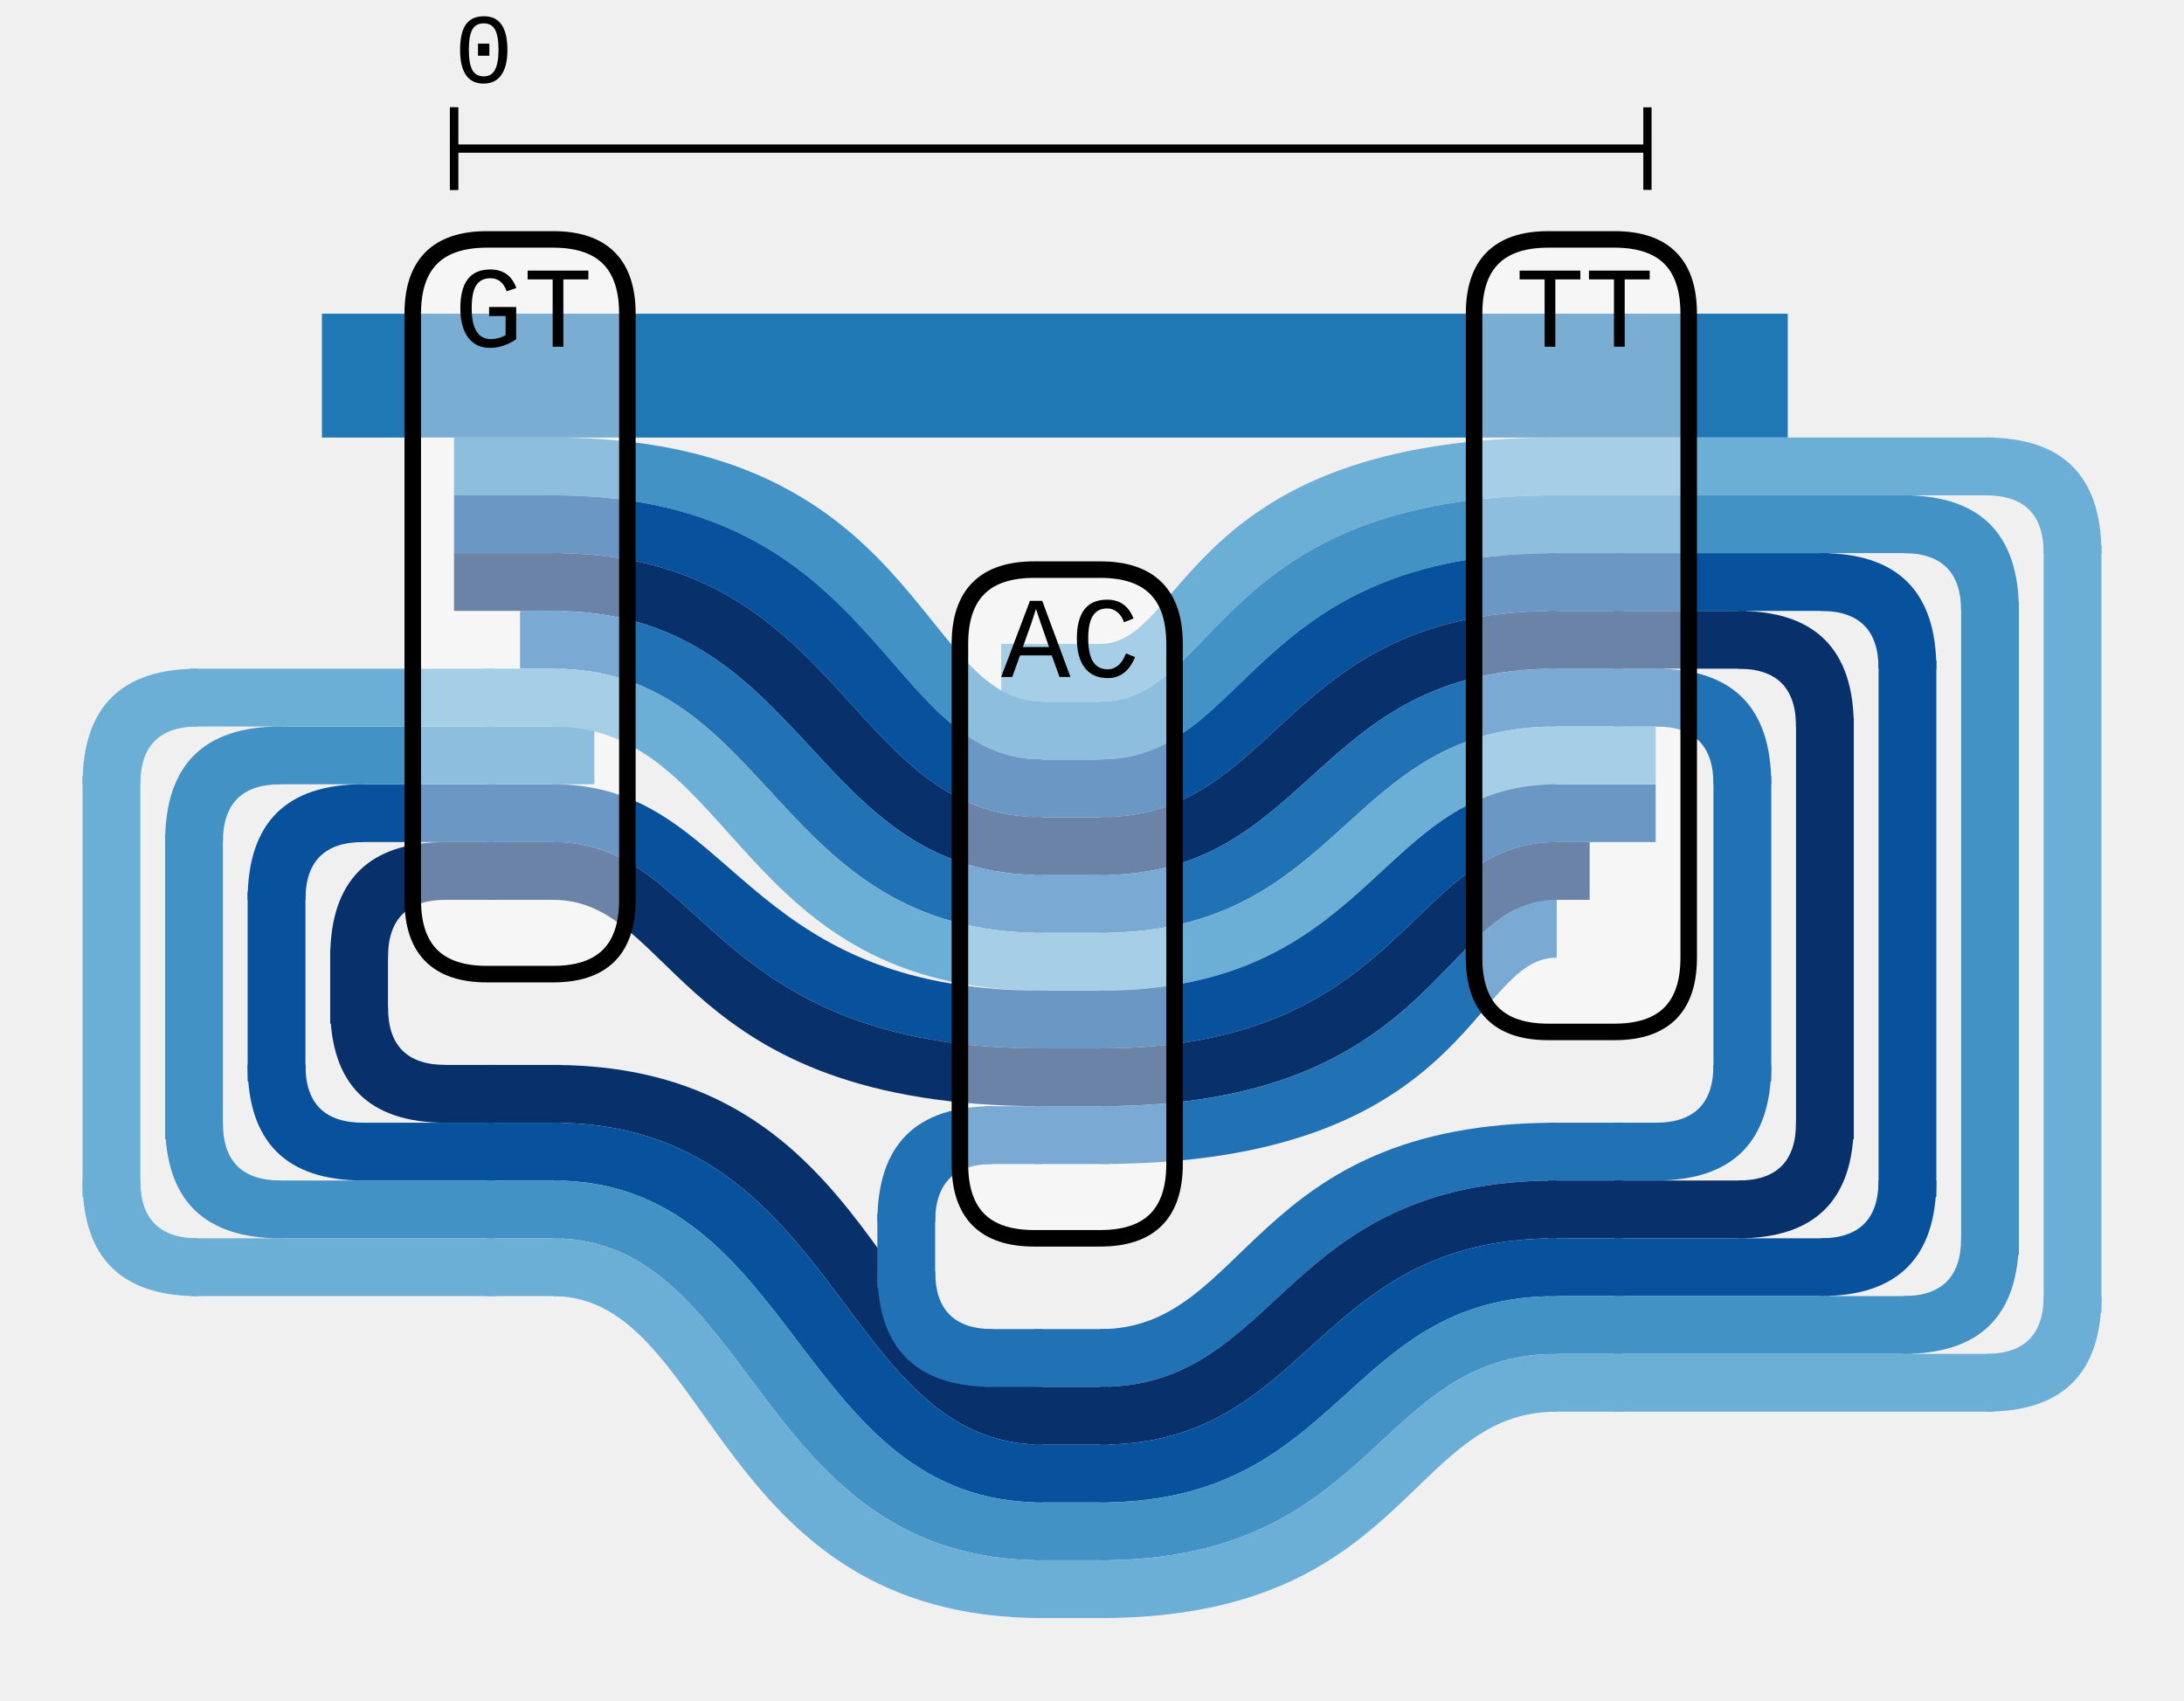
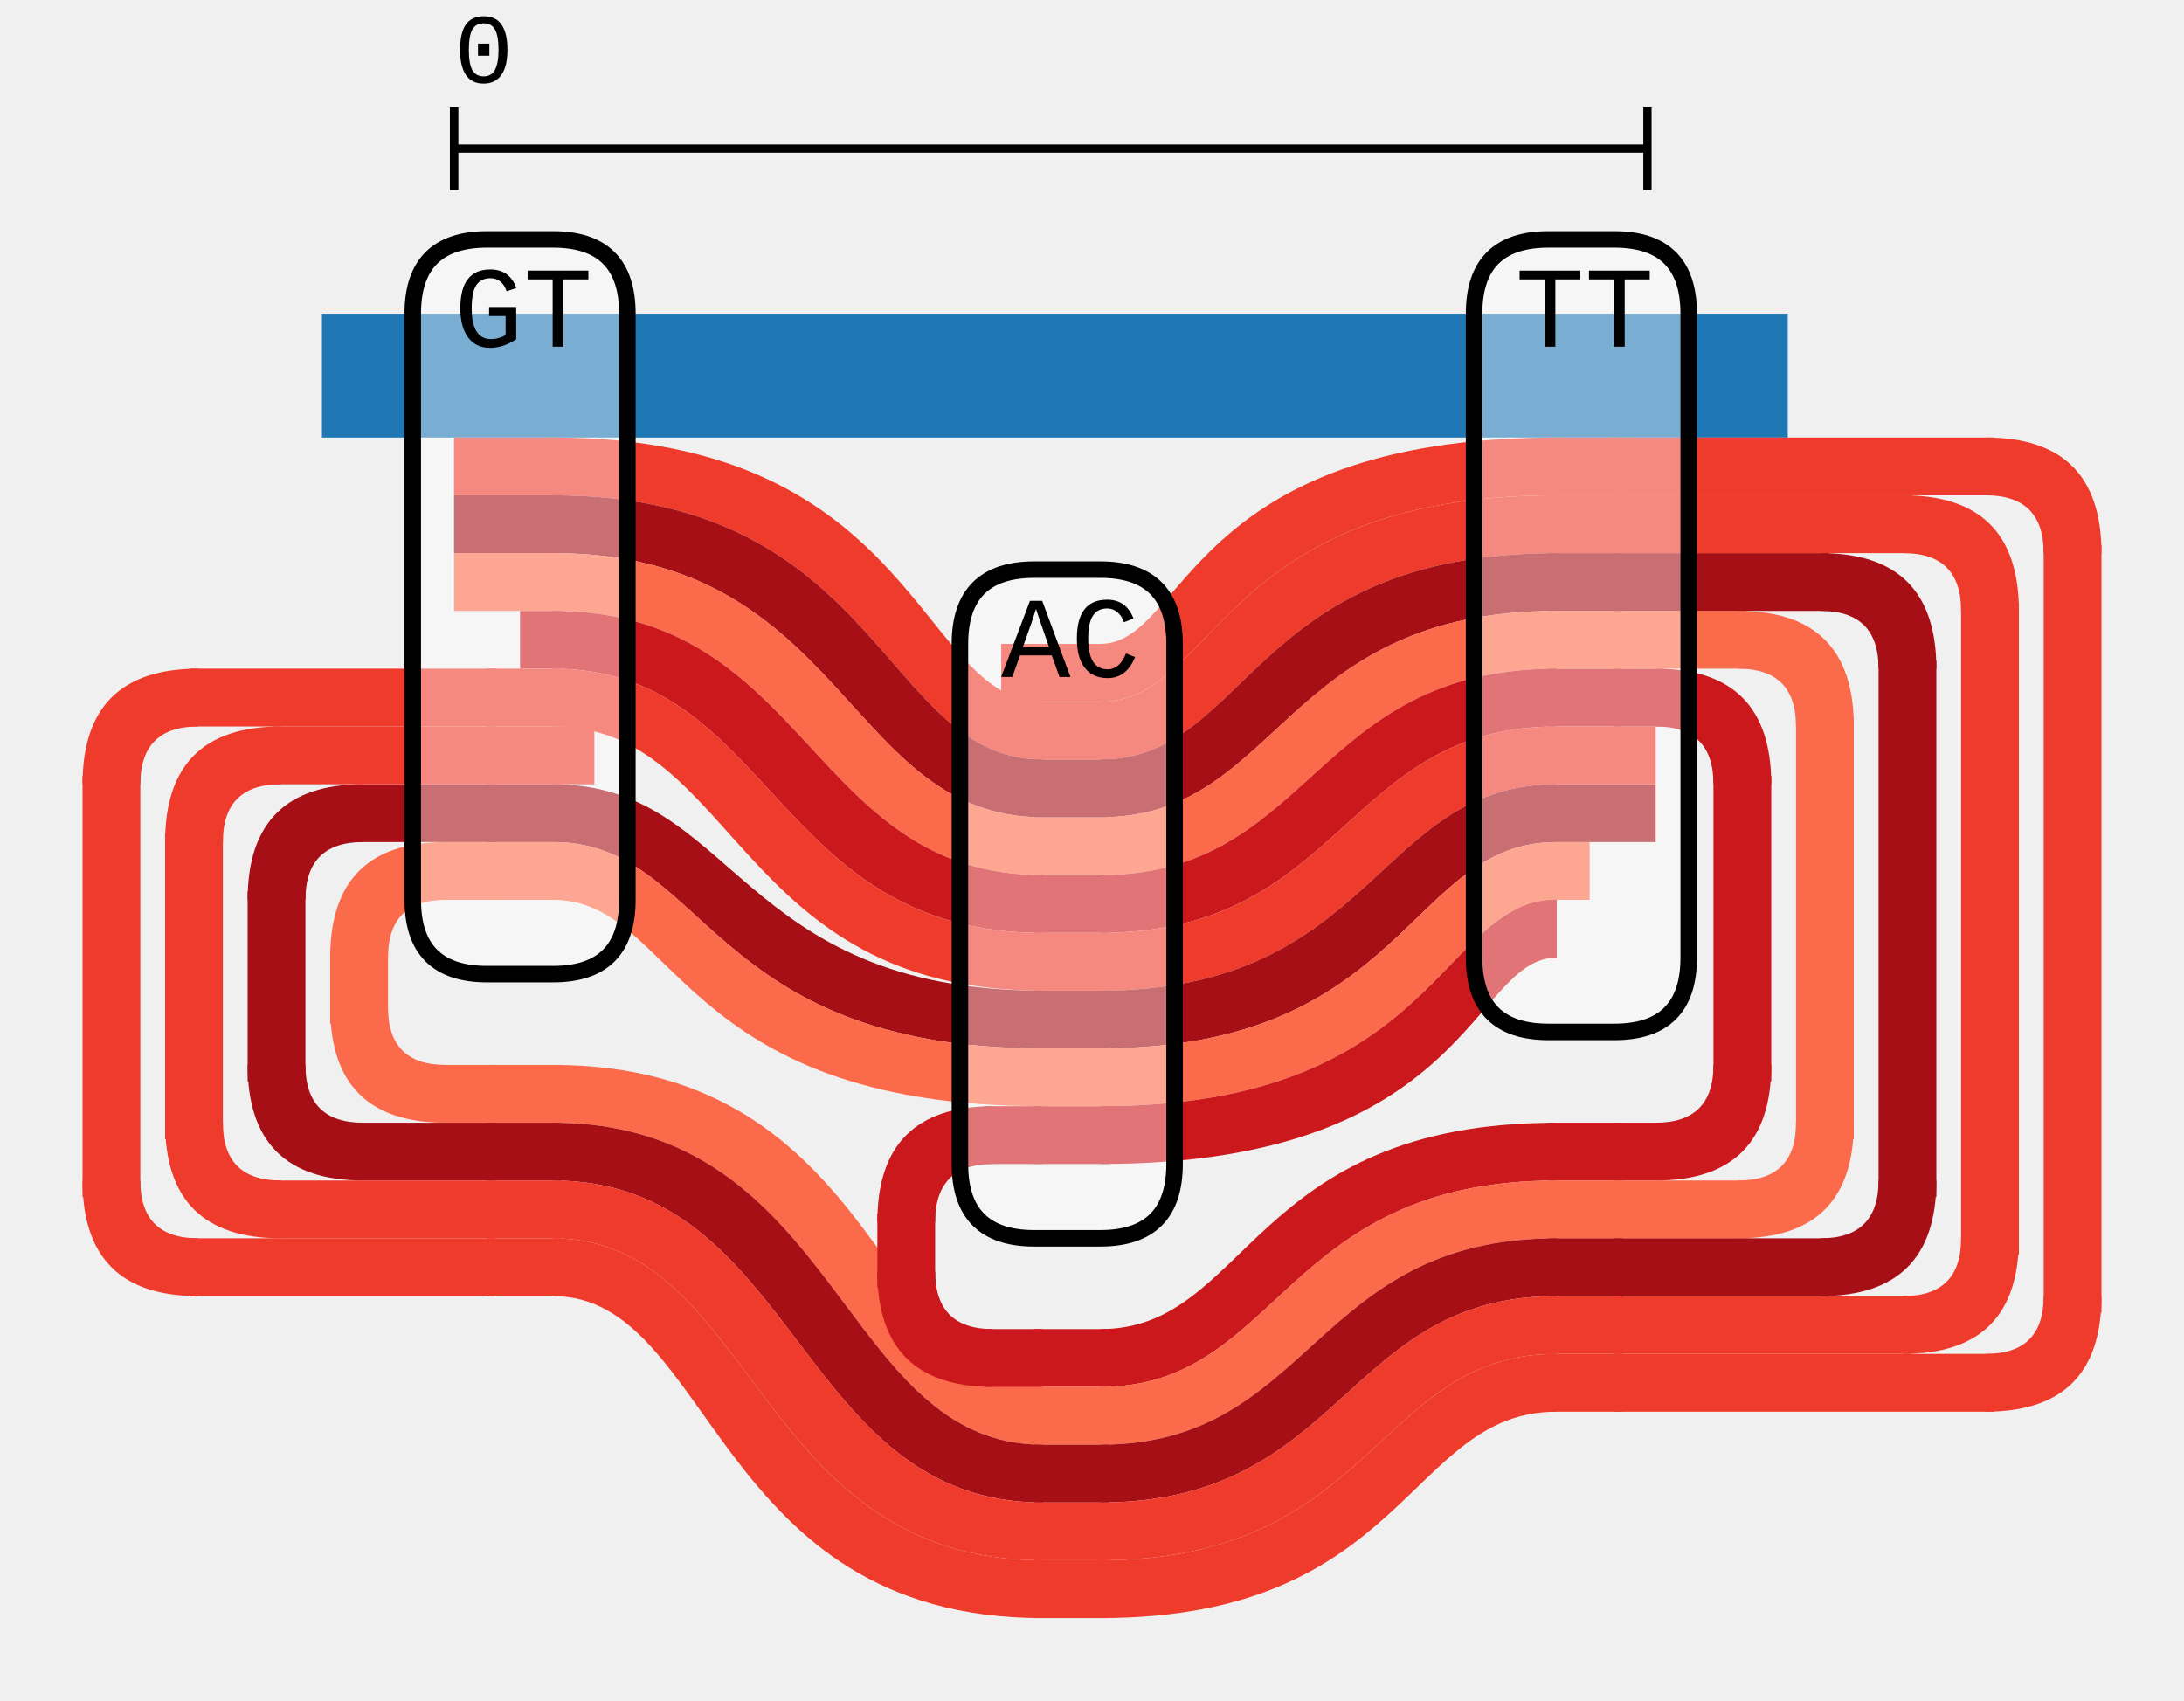
<svg xmlns="http://www.w3.org/2000/svg" id="tubemap" viewBox="-9 -18 264.571 206">
  <g>
    <defs>
      <pattern id="patternA" width="7" height="7" patternUnits="userSpaceOnUse" patternTransform="rotate(45)">
        <rect x="0" y="0" width="7" height="7" fill="#FFFFFF" />
        <rect x="0" y="0" width="3" height="3" fill="#505050" />
        <rect x="4" y="0" width="3" height="3" fill="#505050" />
        <rect x="0" y="4" width="3" height="3" fill="#505050" />
        <rect x="4" y="4" width="3" height="3" fill="#505050" />
      </pattern>
    </defs>
    <g class="track">
      <rect x="30" y="20" width="177.571" height="15" style="fill: rgb(31, 119, 180); fill-opacity: 1;" trackID="0" trackName="GRCh38.chr14" class="track0" color="#1f77b4" />
-       <rect x="54" y="56" width="5" height="7" style="fill: rgb(33, 113, 181); fill-opacity: 1;" trackID="2" trackName="Read1" class="track2" color="#2171b5" />
-       <rect x="116.286" y="88" width="9" height="7" style="fill: rgb(33, 113, 181); fill-opacity: 1;" trackID="2" trackName="Read1" class="track2" color="#2171b5" />
-       <rect x="178.571" y="63" width="9" height="7" style="fill: rgb(33, 113, 181); fill-opacity: 1;" trackID="2" trackName="Read1" class="track2" color="#2171b5" />
-       <rect x="178.571" y="118" width="9" height="7" style="fill: rgb(33, 113, 181); fill-opacity: 1;" trackID="2" trackName="Read1" class="track2" color="#2171b5" />
-       <rect x="116.286" y="143" width="9" height="7" style="fill: rgb(33, 113, 181); fill-opacity: 1;" trackID="2" trackName="Read1" class="track2" color="#2171b5" />
-       <rect x="116.286" y="116" width="9" height="7" style="fill: rgb(33, 113, 181); fill-opacity: 1;" trackID="2" trackName="Read1" class="track2" color="#2171b5" />
-       <rect x="174.571" y="91" width="5" height="7" style="fill: rgb(33, 113, 181); fill-opacity: 1;" trackID="2" trackName="Read1" class="track2" color="#2171b5" />
-       <rect x="46" y="49" width="13" height="7" style="fill: rgb(8, 48, 107); fill-opacity: 1;" trackID="4" trackName="Read3" class="track4" color="#08306b" />
-       <rect x="116.286" y="81" width="9" height="7" style="fill: rgb(8, 48, 107); fill-opacity: 1;" trackID="4" trackName="Read3" class="track4" color="#08306b" />
-       <rect x="178.571" y="56" width="9" height="7" style="fill: rgb(8, 48, 107); fill-opacity: 1;" trackID="4" trackName="Read3" class="track4" color="#08306b" />
-       <rect x="178.571" y="125" width="9" height="7" style="fill: rgb(8, 48, 107); fill-opacity: 1;" trackID="4" trackName="Read3" class="track4" color="#08306b" />
-       <rect x="116.286" y="150" width="9" height="7" style="fill: rgb(8, 48, 107); fill-opacity: 1;" trackID="4" trackName="Read3" class="track4" color="#08306b" />
-       <rect x="50" y="111" width="9" height="7" style="fill: rgb(8, 48, 107); fill-opacity: 1;" trackID="4" trackName="Read3" class="track4" color="#08306b" />
-       <rect x="50" y="84" width="9" height="7" style="fill: rgb(8, 48, 107); fill-opacity: 1;" trackID="4" trackName="Read3" class="track4" color="#08306b" />
-       <rect x="116.286" y="109" width="9" height="7" style="fill: rgb(8, 48, 107); fill-opacity: 1;" trackID="4" trackName="Read3" class="track4" color="#08306b" />
-       <rect x="178.571" y="84" width="5" height="7" style="fill: rgb(8, 48, 107); fill-opacity: 1;" trackID="4" trackName="Read3" class="track4" color="#08306b" />
-       <rect x="46" y="42" width="13" height="7" style="fill: rgb(8, 81, 156); fill-opacity: 1;" trackID="3" trackName="Read2" class="track3" color="#08519c" />
-       <rect x="116.286" y="74" width="9" height="7" style="fill: rgb(8, 81, 156); fill-opacity: 1;" trackID="3" trackName="Read2" class="track3" color="#08519c" />
-       <rect x="178.571" y="49" width="9" height="7" style="fill: rgb(8, 81, 156); fill-opacity: 1;" trackID="3" trackName="Read2" class="track3" color="#08519c" />
-       <rect x="178.571" y="132" width="9" height="7" style="fill: rgb(8, 81, 156); fill-opacity: 1;" trackID="3" trackName="Read2" class="track3" color="#08519c" />
-       <rect x="116.286" y="157" width="9" height="7" style="fill: rgb(8, 81, 156); fill-opacity: 1;" trackID="3" trackName="Read2" class="track3" color="#08519c" />
-       <rect x="50" y="118" width="9" height="7" style="fill: rgb(8, 81, 156); fill-opacity: 1;" trackID="3" trackName="Read2" class="track3" color="#08519c" />
-       <rect x="50" y="77" width="9" height="7" style="fill: rgb(8, 81, 156); fill-opacity: 1;" trackID="3" trackName="Read2" class="track3" color="#08519c" />
-       <rect x="116.286" y="102" width="9" height="7" style="fill: rgb(8, 81, 156); fill-opacity: 1;" trackID="3" trackName="Read2" class="track3" color="#08519c" />
-       <rect x="178.571" y="77" width="13" height="7" style="fill: rgb(8, 81, 156); fill-opacity: 1;" trackID="3" trackName="Read2" class="track3" color="#08519c" />
-       <rect x="46" y="35" width="13" height="7" style="fill: rgb(66, 146, 198); fill-opacity: 1;" trackID="1" trackName="Read0" class="track1" color="#4292c6" />
-       <rect x="116.286" y="67" width="9" height="7" style="fill: rgb(66, 146, 198); fill-opacity: 1;" trackID="1" trackName="Read0" class="track1" color="#4292c6" />
-       <rect x="178.571" y="42" width="9" height="7" style="fill: rgb(66, 146, 198); fill-opacity: 1;" trackID="1" trackName="Read0" class="track1" color="#4292c6" />
-       <rect x="178.571" y="139" width="9" height="7" style="fill: rgb(66, 146, 198); fill-opacity: 1;" trackID="1" trackName="Read0" class="track1" color="#4292c6" />
-       <rect x="116.286" y="164" width="9" height="7" style="fill: rgb(66, 146, 198); fill-opacity: 1;" trackID="1" trackName="Read0" class="track1" color="#4292c6" />
-       <rect x="50" y="125" width="9" height="7" style="fill: rgb(66, 146, 198); fill-opacity: 1;" trackID="1" trackName="Read0" class="track1" color="#4292c6" />
-       <rect x="50" y="70" width="13" height="7" style="fill: rgb(66, 146, 198); fill-opacity: 1;" trackID="1" trackName="Read0" class="track1" color="#4292c6" />
-       <rect x="112.286" y="60" width="13" height="7" style="fill: rgb(107, 174, 214); fill-opacity: 1;" trackID="5" trackName="Read4" class="track5" color="#6baed6" />
-       <rect x="178.571" y="35" width="9" height="7" style="fill: rgb(107, 174, 214); fill-opacity: 1;" trackID="5" trackName="Read4" class="track5" color="#6baed6" />
-       <rect x="178.571" y="146" width="9" height="7" style="fill: rgb(107, 174, 214); fill-opacity: 1;" trackID="5" trackName="Read4" class="track5" color="#6baed6" />
-       <rect x="116.286" y="171" width="9" height="7" style="fill: rgb(107, 174, 214); fill-opacity: 1;" trackID="5" trackName="Read4" class="track5" color="#6baed6" />
-       <rect x="50" y="132" width="9" height="7" style="fill: rgb(107, 174, 214); fill-opacity: 1;" trackID="5" trackName="Read4" class="track5" color="#6baed6" />
-       <rect x="50" y="63" width="9" height="7" style="fill: rgb(107, 174, 214); fill-opacity: 1;" trackID="5" trackName="Read4" class="track5" color="#6baed6" />
-       <rect x="116.286" y="95" width="9" height="7" style="fill: rgb(107, 174, 214); fill-opacity: 1;" trackID="5" trackName="Read4" class="track5" color="#6baed6" />
-       <rect x="178.571" y="70" width="13" height="7" style="fill: rgb(107, 174, 214); fill-opacity: 1;" trackID="5" trackName="Read4" class="track5" color="#6baed6" />
-       <path d="M 117.286 150 C 97.902 150 97.902 111 58 111 V 118 C 92.772 118 92.772 157 117.286 157 Z" style="fill: rgb(8, 48, 107); fill-opacity: 1;" trackID="4" trackName="Read3" class="track4" color="#08306b" />
-       <path d="M 117.286 157 C 92.772 157 92.772 118 58 118 V 125 C 87.643 125 87.643 164 117.286 164 Z" style="fill: rgb(8, 81, 156); fill-opacity: 1;" trackID="3" trackName="Read2" class="track3" color="#08519c" />
-       <path d="M 117.286 164 C 87.643 164 87.643 125 58 125 V 132 C 82.513 132 82.513 171 117.286 171 Z" style="fill: rgb(66, 146, 198); fill-opacity: 1;" trackID="1" trackName="Read0" class="track1" color="#4292c6" />
-       <path d="M 117.286 171 C 82.513 171 82.513 132 58 132 V 139 C 77.384 139 77.384 178 117.286 178 Z" style="fill: rgb(107, 174, 214); fill-opacity: 1;" trackID="5" trackName="Read4" class="track5" color="#6baed6" />
-       <path d="M 179.571 118 C 142.315 118 142.315 143 124.286 143 V 150 C 146.16 150 146.16 125 179.571 125 Z" style="fill: rgb(33, 113, 181); fill-opacity: 1;" trackID="2" trackName="Read1" class="track2" color="#2171b5" />
-       <path d="M 179.571 125 C 146.16 125 146.16 150 124.286 150 V 157 C 150.006 157 150.006 132 179.571 132 Z" style="fill: rgb(8, 48, 107); fill-opacity: 1;" trackID="4" trackName="Read3" class="track4" color="#08306b" />
-       <path d="M 179.571 132 C 150.006 132 150.006 157 124.286 157 V 164 C 153.851 164 153.851 139 179.571 139 Z" style="fill: rgb(8, 81, 156); fill-opacity: 1;" trackID="3" trackName="Read2" class="track3" color="#08519c" />
-       <path d="M 179.571 139 C 153.851 139 153.851 164 124.286 164 V 171 C 157.697 171 157.697 146 179.571 146 Z" style="fill: rgb(66, 146, 198); fill-opacity: 1;" trackID="1" trackName="Read0" class="track1" color="#4292c6" />
-       <path d="M 179.571 146 C 157.697 146 157.697 171 124.286 171 V 178 C 161.543 178 161.543 153 179.571 153 Z" style="fill: rgb(107, 174, 214); fill-opacity: 1;" trackID="5" trackName="Read4" class="track5" color="#6baed6" />
-       <path d="M 124.286 60 C 134.623 60 134.623 35 179.571 35 V 42 C 138.469 42 138.469 67 124.286 67 Z" style="fill: rgb(107, 174, 214); fill-opacity: 1;" trackID="5" trackName="Read4" class="track5" color="#6baed6" />
-       <path d="M 124.286 67 C 138.469 67 138.469 42 179.571 42 V 49 C 142.315 49 142.315 74 124.286 74 Z" style="fill: rgb(66, 146, 198); fill-opacity: 1;" trackID="1" trackName="Read0" class="track1" color="#4292c6" />
-       <path d="M 124.286 74 C 142.315 74 142.315 49 179.571 49 V 56 C 146.16 56 146.16 81 124.286 81 Z" style="fill: rgb(8, 81, 156); fill-opacity: 1;" trackID="3" trackName="Read2" class="track3" color="#08519c" />
-       <path d="M 124.286 81 C 146.16 81 146.16 56 179.571 56 V 63 C 150.006 63 150.006 88 124.286 88 Z" style="fill: rgb(8, 48, 107); fill-opacity: 1;" trackID="4" trackName="Read3" class="track4" color="#08306b" />
-       <path d="M 124.286 88 C 150.006 88 150.006 63 179.571 63 V 70 C 153.851 70 153.851 95 124.286 95 Z" style="fill: rgb(33, 113, 181); fill-opacity: 1;" trackID="2" trackName="Read1" class="track2" color="#2171b5" />
-       <path d="M 124.286 95 C 153.851 95 153.851 70 179.571 70 V 77 C 157.697 77 157.697 102 124.286 102 Z" style="fill: rgb(107, 174, 214); fill-opacity: 1;" trackID="5" trackName="Read4" class="track5" color="#6baed6" />
-       <path d="M 124.286 102 C 157.697 102 157.697 77 179.571 77 V 84 C 161.543 84 161.543 109 124.286 109 Z" style="fill: rgb(8, 81, 156); fill-opacity: 1;" trackID="3" trackName="Read2" class="track3" color="#08519c" />
-       <path d="M 124.286 109 C 161.543 109 161.543 84 179.571 84 V 91 C 165.388 91 165.388 116 124.286 116 Z" style="fill: rgb(8, 48, 107); fill-opacity: 1;" trackID="4" trackName="Read3" class="track4" color="#08306b" />
-       <path d="M 124.286 116 C 165.388 116 165.388 91 179.571 91 V 98 C 169.234 98 169.234 123 124.286 123 Z" style="fill: rgb(33, 113, 181); fill-opacity: 1;" trackID="2" trackName="Read1" class="track2" color="#2171b5" />
-       <path d="M 58 35 C 102.352 35 102.352 67 117.286 67 V 74 C 97.919 74 97.919 42 58 42 Z" style="fill: rgb(66, 146, 198); fill-opacity: 1;" trackID="1" trackName="Read0" class="track1" color="#4292c6" />
-       <path d="M 58 42 C 97.919 42 97.919 74 117.286 74 V 81 C 93.486 81 93.486 49 58 49 Z" style="fill: rgb(8, 81, 156); fill-opacity: 1;" trackID="3" trackName="Read2" class="track3" color="#08519c" />
-       <path d="M 58 49 C 93.486 49 93.486 81 117.286 81 V 88 C 89.053 88 89.053 56 58 56 Z" style="fill: rgb(8, 48, 107); fill-opacity: 1;" trackID="4" trackName="Read3" class="track4" color="#08306b" />
-       <path d="M 58 56 C 89.053 56 89.053 88 117.286 88 V 95 C 84.62 95 84.62 63 58 63 Z" style="fill: rgb(33, 113, 181); fill-opacity: 1;" trackID="2" trackName="Read1" class="track2" color="#2171b5" />
-       <path d="M 58 63 C 84.62 63 84.62 95 117.286 95 V 102 C 80.186 102 80.186 70 58 70 Z" style="fill: rgb(107, 174, 214); fill-opacity: 1;" trackID="5" trackName="Read4" class="track5" color="#6baed6" />
-       <path d="M 58 77 C 80.186 77 80.186 102 117.286 102 V 109 C 76.56 109 76.56 84 58 84 Z" style="fill: rgb(8, 81, 156); fill-opacity: 1;" trackID="3" trackName="Read2" class="track3" color="#08519c" />
-       <path d="M 58 84 C 76.56 84 76.56 109 117.286 109 V 116 C 72.933 116 72.933 91 58 91 Z" style="fill: rgb(8, 48, 107); fill-opacity: 1;" trackID="4" trackName="Read3" class="track4" color="#08306b" />
-       <rect x="186.571" y="63" width="6" height="7" style="fill: rgb(33, 113, 181); fill-opacity: 1;" trackID="2" trackName="Read1" class="track2" color="#2171b5" />
-       <rect x="198.571" y="76" width="7" height="37" style="fill: rgb(33, 113, 181); fill-opacity: 1;" trackID="2" trackName="Read1" class="track2" color="#2171b5" />
-       <rect x="186.571" y="118" width="6" height="7" style="fill: rgb(33, 113, 181); fill-opacity: 1;" trackID="2" trackName="Read1" class="track2" color="#2171b5" />
-       <rect x="110.286" y="143" width="7" height="7" style="fill: rgb(33, 113, 181); fill-opacity: 1;" trackID="2" trackName="Read1" class="track2" color="#2171b5" />
-       <rect x="97.286" y="129" width="7" height="9" style="fill: rgb(33, 113, 181); fill-opacity: 1;" trackID="2" trackName="Read1" class="track2" color="#2171b5" />
-       <rect x="110.286" y="116" width="7" height="7" style="fill: rgb(33, 113, 181); fill-opacity: 1;" trackID="2" trackName="Read1" class="track2" color="#2171b5" />
-       <path d="M 191.571 118 Q 198.571 118 198.571 111 H 205.571 Q 205.571 125 191.571 125 Z " style="fill: rgb(33, 113, 181); fill-opacity: 1;" trackID="2" trackName="Read1" class="track2" color="#2171b5" />
-       <path d="M 191.571 63 Q 205.571 63 205.571 77 H 198.571 Q 198.571 70 191.571 70 Z " style="fill: rgb(33, 113, 181); fill-opacity: 1;" trackID="2" trackName="Read1" class="track2" color="#2171b5" />
-       <path d="M 111.286 143 Q 104.286 143 104.286 136 H 97.286 Q 97.286 150 111.286 150 Z " style="fill: rgb(33, 113, 181); fill-opacity: 1;" trackID="2" trackName="Read1" class="track2" color="#2171b5" />
-       <path d="M 111.286 116 Q 97.286 116 97.286 130 H 104.286 Q 104.286 123 111.286 123 Z " style="fill: rgb(33, 113, 181); fill-opacity: 1;" trackID="2" trackName="Read1" class="track2" color="#2171b5" />
-       <rect x="186.571" y="56" width="16" height="7" style="fill: rgb(8, 48, 107); fill-opacity: 1;" trackID="4" trackName="Read3" class="track4" color="#08306b" />
-       <rect x="208.571" y="69" width="7" height="51" style="fill: rgb(8, 48, 107); fill-opacity: 1;" trackID="4" trackName="Read3" class="track4" color="#08306b" />
-       <rect x="186.571" y="125" width="16" height="7" style="fill: rgb(8, 48, 107); fill-opacity: 1;" trackID="4" trackName="Read3" class="track4" color="#08306b" />
-       <rect x="44" y="111" width="7" height="7" style="fill: rgb(8, 48, 107); fill-opacity: 1;" trackID="4" trackName="Read3" class="track4" color="#08306b" />
-       <rect x="31" y="97" width="7" height="9" style="fill: rgb(8, 48, 107); fill-opacity: 1;" trackID="4" trackName="Read3" class="track4" color="#08306b" />
-       <rect x="44" y="84" width="7" height="7" style="fill: rgb(8, 48, 107); fill-opacity: 1;" trackID="4" trackName="Read3" class="track4" color="#08306b" />
-       <path d="M 201.571 125 Q 208.571 125 208.571 118 H 215.571 Q 215.571 132 201.571 132 Z " style="fill: rgb(8, 48, 107); fill-opacity: 1;" trackID="4" trackName="Read3" class="track4" color="#08306b" />
-       <path d="M 201.571 56 Q 215.571 56 215.571 70 H 208.571 Q 208.571 63 201.571 63 Z " style="fill: rgb(8, 48, 107); fill-opacity: 1;" trackID="4" trackName="Read3" class="track4" color="#08306b" />
-       <path d="M 45 111 Q 38 111 38 104 H 31 Q 31 118 45 118 Z " style="fill: rgb(8, 48, 107); fill-opacity: 1;" trackID="4" trackName="Read3" class="track4" color="#08306b" />
-       <path d="M 45 84 Q 31 84 31 98 H 38 Q 38 91 45 91 Z " style="fill: rgb(8, 48, 107); fill-opacity: 1;" trackID="4" trackName="Read3" class="track4" color="#08306b" />
-       <rect x="186.571" y="49" width="26" height="7" style="fill: rgb(8, 81, 156); fill-opacity: 1;" trackID="3" trackName="Read2" class="track3" color="#08519c" />
-       <rect x="218.571" y="62" width="7" height="65" style="fill: rgb(8, 81, 156); fill-opacity: 1;" trackID="3" trackName="Read2" class="track3" color="#08519c" />
-       <rect x="186.571" y="132" width="26" height="7" style="fill: rgb(8, 81, 156); fill-opacity: 1;" trackID="3" trackName="Read2" class="track3" color="#08519c" />
-       <rect x="34" y="118" width="17" height="7" style="fill: rgb(8, 81, 156); fill-opacity: 1;" trackID="3" trackName="Read2" class="track3" color="#08519c" />
-       <rect x="21" y="90" width="7" height="23" style="fill: rgb(8, 81, 156); fill-opacity: 1;" trackID="3" trackName="Read2" class="track3" color="#08519c" />
-       <rect x="34" y="77" width="17" height="7" style="fill: rgb(8, 81, 156); fill-opacity: 1;" trackID="3" trackName="Read2" class="track3" color="#08519c" />
-       <path d="M 211.571 132 Q 218.571 132 218.571 125 H 225.571 Q 225.571 139 211.571 139 Z " style="fill: rgb(8, 81, 156); fill-opacity: 1;" trackID="3" trackName="Read2" class="track3" color="#08519c" />
-       <path d="M 211.571 49 Q 225.571 49 225.571 63 H 218.571 Q 218.571 56 211.571 56 Z " style="fill: rgb(8, 81, 156); fill-opacity: 1;" trackID="3" trackName="Read2" class="track3" color="#08519c" />
-       <path d="M 35 118 Q 28 118 28 111 H 21 Q 21 125 35 125 Z " style="fill: rgb(8, 81, 156); fill-opacity: 1;" trackID="3" trackName="Read2" class="track3" color="#08519c" />
-       <path d="M 35 77 Q 21 77 21 91 H 28 Q 28 84 35 84 Z " style="fill: rgb(8, 81, 156); fill-opacity: 1;" trackID="3" trackName="Read2" class="track3" color="#08519c" />
-       <rect x="186.571" y="42" width="36" height="7" style="fill: rgb(66, 146, 198); fill-opacity: 1;" trackID="1" trackName="Read0" class="track1" color="#4292c6" />
-       <rect x="228.571" y="55" width="7" height="79" style="fill: rgb(66, 146, 198); fill-opacity: 1;" trackID="1" trackName="Read0" class="track1" color="#4292c6" />
-       <rect x="186.571" y="139" width="36" height="7" style="fill: rgb(66, 146, 198); fill-opacity: 1;" trackID="1" trackName="Read0" class="track1" color="#4292c6" />
-       <rect x="24" y="125" width="27" height="7" style="fill: rgb(66, 146, 198); fill-opacity: 1;" trackID="1" trackName="Read0" class="track1" color="#4292c6" />
-       <rect x="11" y="83" width="7" height="37" style="fill: rgb(66, 146, 198); fill-opacity: 1;" trackID="1" trackName="Read0" class="track1" color="#4292c6" />
-       <rect x="24" y="70" width="27" height="7" style="fill: rgb(66, 146, 198); fill-opacity: 1;" trackID="1" trackName="Read0" class="track1" color="#4292c6" />
-       <path d="M 221.571 139 Q 228.571 139 228.571 132 H 235.571 Q 235.571 146 221.571 146 Z " style="fill: rgb(66, 146, 198); fill-opacity: 1;" trackID="1" trackName="Read0" class="track1" color="#4292c6" />
-       <path d="M 221.571 42 Q 235.571 42 235.571 56 H 228.571 Q 228.571 49 221.571 49 Z " style="fill: rgb(66, 146, 198); fill-opacity: 1;" trackID="1" trackName="Read0" class="track1" color="#4292c6" />
-       <path d="M 25 125 Q 18 125 18 118 H 11 Q 11 132 25 132 Z " style="fill: rgb(66, 146, 198); fill-opacity: 1;" trackID="1" trackName="Read0" class="track1" color="#4292c6" />
-       <path d="M 25 70 Q 11 70 11 84 H 18 Q 18 77 25 77 Z " style="fill: rgb(66, 146, 198); fill-opacity: 1;" trackID="1" trackName="Read0" class="track1" color="#4292c6" />
-       <rect x="186.571" y="35" width="46" height="7" style="fill: rgb(107, 174, 214); fill-opacity: 1;" trackID="5" trackName="Read4" class="track5" color="#6baed6" />
-       <rect x="238.571" y="48" width="7" height="93" style="fill: rgb(107, 174, 214); fill-opacity: 1;" trackID="5" trackName="Read4" class="track5" color="#6baed6" />
-       <rect x="186.571" y="146" width="46" height="7" style="fill: rgb(107, 174, 214); fill-opacity: 1;" trackID="5" trackName="Read4" class="track5" color="#6baed6" />
-       <rect x="14" y="132" width="37" height="7" style="fill: rgb(107, 174, 214); fill-opacity: 1;" trackID="5" trackName="Read4" class="track5" color="#6baed6" />
-       <rect x="1" y="76" width="7" height="51" style="fill: rgb(107, 174, 214); fill-opacity: 1;" trackID="5" trackName="Read4" class="track5" color="#6baed6" />
-       <rect x="14" y="63" width="37" height="7" style="fill: rgb(107, 174, 214); fill-opacity: 1;" trackID="5" trackName="Read4" class="track5" color="#6baed6" />
-       <path d="M 231.571 146 Q 238.571 146 238.571 139 H 245.571 Q 245.571 153 231.571 153 Z " style="fill: rgb(107, 174, 214); fill-opacity: 1;" trackID="5" trackName="Read4" class="track5" color="#6baed6" />
-       <path d="M 231.571 35 Q 245.571 35 245.571 49 H 238.571 Q 238.571 42 231.571 42 Z " style="fill: rgb(107, 174, 214); fill-opacity: 1;" trackID="5" trackName="Read4" class="track5" color="#6baed6" />
-       <path d="M 15 132 Q 8 132 8 125 H 1 Q 1 139 15 139 Z " style="fill: rgb(107, 174, 214); fill-opacity: 1;" trackID="5" trackName="Read4" class="track5" color="#6baed6" />
-       <path d="M 15 63 Q 1 63 1 77 H 8 Q 8 70 15 70 Z " style="fill: rgb(107, 174, 214); fill-opacity: 1;" trackID="5" trackName="Read4" class="track5" color="#6baed6" />
+       <rect x="54" y="56" width="5" height="7" style="fill: rgb(203, 24, 29); fill-opacity: 1;" trackID="2" trackName="Read1" class="track2" color="#cb181d" />
+       <rect x="116.286" y="88" width="9" height="7" style="fill: rgb(203, 24, 29); fill-opacity: 1;" trackID="2" trackName="Read1" class="track2" color="#cb181d" />
+       <rect x="178.571" y="63" width="9" height="7" style="fill: rgb(203, 24, 29); fill-opacity: 1;" trackID="2" trackName="Read1" class="track2" color="#cb181d" />
+       <rect x="178.571" y="118" width="9" height="7" style="fill: rgb(203, 24, 29); fill-opacity: 1;" trackID="2" trackName="Read1" class="track2" color="#cb181d" />
+       <rect x="116.286" y="143" width="9" height="7" style="fill: rgb(203, 24, 29); fill-opacity: 1;" trackID="2" trackName="Read1" class="track2" color="#cb181d" />
+       <rect x="116.286" y="116" width="9" height="7" style="fill: rgb(203, 24, 29); fill-opacity: 1;" trackID="2" trackName="Read1" class="track2" color="#cb181d" />
+       <rect x="174.571" y="91" width="5" height="7" style="fill: rgb(203, 24, 29); fill-opacity: 1;" trackID="2" trackName="Read1" class="track2" color="#cb181d" />
+       <rect x="46" y="49" width="13" height="7" style="fill: rgb(251, 106, 74); fill-opacity: 1;" trackID="4" trackName="Read3" class="track4" color="#fb6a4a" />
+       <rect x="116.286" y="81" width="9" height="7" style="fill: rgb(251, 106, 74); fill-opacity: 1;" trackID="4" trackName="Read3" class="track4" color="#fb6a4a" />
+       <rect x="178.571" y="56" width="9" height="7" style="fill: rgb(251, 106, 74); fill-opacity: 1;" trackID="4" trackName="Read3" class="track4" color="#fb6a4a" />
+       <rect x="178.571" y="125" width="9" height="7" style="fill: rgb(251, 106, 74); fill-opacity: 1;" trackID="4" trackName="Read3" class="track4" color="#fb6a4a" />
+       <rect x="116.286" y="150" width="9" height="7" style="fill: rgb(251, 106, 74); fill-opacity: 1;" trackID="4" trackName="Read3" class="track4" color="#fb6a4a" />
+       <rect x="50" y="111" width="9" height="7" style="fill: rgb(251, 106, 74); fill-opacity: 1;" trackID="4" trackName="Read3" class="track4" color="#fb6a4a" />
+       <rect x="50" y="84" width="9" height="7" style="fill: rgb(251, 106, 74); fill-opacity: 1;" trackID="4" trackName="Read3" class="track4" color="#fb6a4a" />
+       <rect x="116.286" y="109" width="9" height="7" style="fill: rgb(251, 106, 74); fill-opacity: 1;" trackID="4" trackName="Read3" class="track4" color="#fb6a4a" />
+       <rect x="178.571" y="84" width="5" height="7" style="fill: rgb(251, 106, 74); fill-opacity: 1;" trackID="4" trackName="Read3" class="track4" color="#fb6a4a" />
+       <rect x="46" y="42" width="13" height="7" style="fill: rgb(165, 15, 21); fill-opacity: 1;" trackID="3" trackName="Read2" class="track3" color="#a50f15" />
+       <rect x="116.286" y="74" width="9" height="7" style="fill: rgb(165, 15, 21); fill-opacity: 1;" trackID="3" trackName="Read2" class="track3" color="#a50f15" />
+       <rect x="178.571" y="49" width="9" height="7" style="fill: rgb(165, 15, 21); fill-opacity: 1;" trackID="3" trackName="Read2" class="track3" color="#a50f15" />
+       <rect x="178.571" y="132" width="9" height="7" style="fill: rgb(165, 15, 21); fill-opacity: 1;" trackID="3" trackName="Read2" class="track3" color="#a50f15" />
+       <rect x="116.286" y="157" width="9" height="7" style="fill: rgb(165, 15, 21); fill-opacity: 1;" trackID="3" trackName="Read2" class="track3" color="#a50f15" />
+       <rect x="50" y="118" width="9" height="7" style="fill: rgb(165, 15, 21); fill-opacity: 1;" trackID="3" trackName="Read2" class="track3" color="#a50f15" />
+       <rect x="50" y="77" width="9" height="7" style="fill: rgb(165, 15, 21); fill-opacity: 1;" trackID="3" trackName="Read2" class="track3" color="#a50f15" />
+       <rect x="116.286" y="102" width="9" height="7" style="fill: rgb(165, 15, 21); fill-opacity: 1;" trackID="3" trackName="Read2" class="track3" color="#a50f15" />
+       <rect x="178.571" y="77" width="13" height="7" style="fill: rgb(165, 15, 21); fill-opacity: 1;" trackID="3" trackName="Read2" class="track3" color="#a50f15" />
+       <rect x="46" y="35" width="13" height="7" style="fill: rgb(239, 59, 44); fill-opacity: 1;" trackID="1" trackName="Read0" class="track1" color="#ef3b2c" />
+       <rect x="116.286" y="67" width="9" height="7" style="fill: rgb(239, 59, 44); fill-opacity: 1;" trackID="1" trackName="Read0" class="track1" color="#ef3b2c" />
+       <rect x="178.571" y="42" width="9" height="7" style="fill: rgb(239, 59, 44); fill-opacity: 1;" trackID="1" trackName="Read0" class="track1" color="#ef3b2c" />
+       <rect x="178.571" y="139" width="9" height="7" style="fill: rgb(239, 59, 44); fill-opacity: 1;" trackID="1" trackName="Read0" class="track1" color="#ef3b2c" />
+       <rect x="116.286" y="164" width="9" height="7" style="fill: rgb(239, 59, 44); fill-opacity: 1;" trackID="1" trackName="Read0" class="track1" color="#ef3b2c" />
+       <rect x="50" y="125" width="9" height="7" style="fill: rgb(239, 59, 44); fill-opacity: 1;" trackID="1" trackName="Read0" class="track1" color="#ef3b2c" />
+       <rect x="50" y="70" width="13" height="7" style="fill: rgb(239, 59, 44); fill-opacity: 1;" trackID="1" trackName="Read0" class="track1" color="#ef3b2c" />
+       <rect x="112.286" y="60" width="13" height="7" style="fill: rgb(239, 59, 44); fill-opacity: 1;" trackID="5" trackName="Read4" class="track5" color="#ef3b2c" />
+       <rect x="178.571" y="35" width="9" height="7" style="fill: rgb(239, 59, 44); fill-opacity: 1;" trackID="5" trackName="Read4" class="track5" color="#ef3b2c" />
+       <rect x="178.571" y="146" width="9" height="7" style="fill: rgb(239, 59, 44); fill-opacity: 1;" trackID="5" trackName="Read4" class="track5" color="#ef3b2c" />
+       <rect x="116.286" y="171" width="9" height="7" style="fill: rgb(239, 59, 44); fill-opacity: 1;" trackID="5" trackName="Read4" class="track5" color="#ef3b2c" />
+       <rect x="50" y="132" width="9" height="7" style="fill: rgb(239, 59, 44); fill-opacity: 1;" trackID="5" trackName="Read4" class="track5" color="#ef3b2c" />
+       <rect x="50" y="63" width="9" height="7" style="fill: rgb(239, 59, 44); fill-opacity: 1;" trackID="5" trackName="Read4" class="track5" color="#ef3b2c" />
+       <rect x="116.286" y="95" width="9" height="7" style="fill: rgb(239, 59, 44); fill-opacity: 1;" trackID="5" trackName="Read4" class="track5" color="#ef3b2c" />
+       <rect x="178.571" y="70" width="13" height="7" style="fill: rgb(239, 59, 44); fill-opacity: 1;" trackID="5" trackName="Read4" class="track5" color="#ef3b2c" />
+       <path d="M 117.286 150 C 97.902 150 97.902 111 58 111 V 118 C 92.772 118 92.772 157 117.286 157 Z" style="fill: rgb(251, 106, 74); fill-opacity: 1;" trackID="4" trackName="Read3" class="track4" color="#fb6a4a" />
+       <path d="M 117.286 157 C 92.772 157 92.772 118 58 118 V 125 C 87.643 125 87.643 164 117.286 164 Z" style="fill: rgb(165, 15, 21); fill-opacity: 1;" trackID="3" trackName="Read2" class="track3" color="#a50f15" />
+       <path d="M 117.286 164 C 87.643 164 87.643 125 58 125 V 132 C 82.513 132 82.513 171 117.286 171 Z" style="fill: rgb(239, 59, 44); fill-opacity: 1;" trackID="1" trackName="Read0" class="track1" color="#ef3b2c" />
+       <path d="M 117.286 171 C 82.513 171 82.513 132 58 132 V 139 C 77.384 139 77.384 178 117.286 178 Z" style="fill: rgb(239, 59, 44); fill-opacity: 1;" trackID="5" trackName="Read4" class="track5" color="#ef3b2c" />
+       <path d="M 179.571 118 C 142.315 118 142.315 143 124.286 143 V 150 C 146.16 150 146.16 125 179.571 125 Z" style="fill: rgb(203, 24, 29); fill-opacity: 1;" trackID="2" trackName="Read1" class="track2" color="#cb181d" />
+       <path d="M 179.571 125 C 146.16 125 146.16 150 124.286 150 V 157 C 150.006 157 150.006 132 179.571 132 Z" style="fill: rgb(251, 106, 74); fill-opacity: 1;" trackID="4" trackName="Read3" class="track4" color="#fb6a4a" />
+       <path d="M 179.571 132 C 150.006 132 150.006 157 124.286 157 V 164 C 153.851 164 153.851 139 179.571 139 Z" style="fill: rgb(165, 15, 21); fill-opacity: 1;" trackID="3" trackName="Read2" class="track3" color="#a50f15" />
+       <path d="M 179.571 139 C 153.851 139 153.851 164 124.286 164 V 171 C 157.697 171 157.697 146 179.571 146 Z" style="fill: rgb(239, 59, 44); fill-opacity: 1;" trackID="1" trackName="Read0" class="track1" color="#ef3b2c" />
+       <path d="M 179.571 146 C 157.697 146 157.697 171 124.286 171 V 178 C 161.543 178 161.543 153 179.571 153 Z" style="fill: rgb(239, 59, 44); fill-opacity: 1;" trackID="5" trackName="Read4" class="track5" color="#ef3b2c" />
+       <path d="M 124.286 60 C 134.623 60 134.623 35 179.571 35 V 42 C 138.469 42 138.469 67 124.286 67 Z" style="fill: rgb(239, 59, 44); fill-opacity: 1;" trackID="5" trackName="Read4" class="track5" color="#ef3b2c" />
+       <path d="M 124.286 67 C 138.469 67 138.469 42 179.571 42 V 49 C 142.315 49 142.315 74 124.286 74 Z" style="fill: rgb(239, 59, 44); fill-opacity: 1;" trackID="1" trackName="Read0" class="track1" color="#ef3b2c" />
+       <path d="M 124.286 74 C 142.315 74 142.315 49 179.571 49 V 56 C 146.16 56 146.16 81 124.286 81 Z" style="fill: rgb(165, 15, 21); fill-opacity: 1;" trackID="3" trackName="Read2" class="track3" color="#a50f15" />
+       <path d="M 124.286 81 C 146.16 81 146.16 56 179.571 56 V 63 C 150.006 63 150.006 88 124.286 88 Z" style="fill: rgb(251, 106, 74); fill-opacity: 1;" trackID="4" trackName="Read3" class="track4" color="#fb6a4a" />
+       <path d="M 124.286 88 C 150.006 88 150.006 63 179.571 63 V 70 C 153.851 70 153.851 95 124.286 95 Z" style="fill: rgb(203, 24, 29); fill-opacity: 1;" trackID="2" trackName="Read1" class="track2" color="#cb181d" />
+       <path d="M 124.286 95 C 153.851 95 153.851 70 179.571 70 V 77 C 157.697 77 157.697 102 124.286 102 Z" style="fill: rgb(239, 59, 44); fill-opacity: 1;" trackID="5" trackName="Read4" class="track5" color="#ef3b2c" />
+       <path d="M 124.286 102 C 157.697 102 157.697 77 179.571 77 V 84 C 161.543 84 161.543 109 124.286 109 Z" style="fill: rgb(165, 15, 21); fill-opacity: 1;" trackID="3" trackName="Read2" class="track3" color="#a50f15" />
+       <path d="M 124.286 109 C 161.543 109 161.543 84 179.571 84 V 91 C 165.388 91 165.388 116 124.286 116 Z" style="fill: rgb(251, 106, 74); fill-opacity: 1;" trackID="4" trackName="Read3" class="track4" color="#fb6a4a" />
+       <path d="M 124.286 116 C 165.388 116 165.388 91 179.571 91 V 98 C 169.234 98 169.234 123 124.286 123 Z" style="fill: rgb(203, 24, 29); fill-opacity: 1;" trackID="2" trackName="Read1" class="track2" color="#cb181d" />
+       <path d="M 58 35 C 102.352 35 102.352 67 117.286 67 V 74 C 97.919 74 97.919 42 58 42 Z" style="fill: rgb(239, 59, 44); fill-opacity: 1;" trackID="1" trackName="Read0" class="track1" color="#ef3b2c" />
+       <path d="M 58 42 C 97.919 42 97.919 74 117.286 74 V 81 C 93.486 81 93.486 49 58 49 Z" style="fill: rgb(165, 15, 21); fill-opacity: 1;" trackID="3" trackName="Read2" class="track3" color="#a50f15" />
+       <path d="M 58 49 C 93.486 49 93.486 81 117.286 81 V 88 C 89.053 88 89.053 56 58 56 Z" style="fill: rgb(251, 106, 74); fill-opacity: 1;" trackID="4" trackName="Read3" class="track4" color="#fb6a4a" />
+       <path d="M 58 56 C 89.053 56 89.053 88 117.286 88 V 95 C 84.62 95 84.62 63 58 63 Z" style="fill: rgb(203, 24, 29); fill-opacity: 1;" trackID="2" trackName="Read1" class="track2" color="#cb181d" />
+       <path d="M 58 63 C 84.62 63 84.62 95 117.286 95 V 102 C 80.186 102 80.186 70 58 70 Z" style="fill: rgb(239, 59, 44); fill-opacity: 1;" trackID="5" trackName="Read4" class="track5" color="#ef3b2c" />
+       <path d="M 58 77 C 80.186 77 80.186 102 117.286 102 V 109 C 76.56 109 76.56 84 58 84 Z" style="fill: rgb(165, 15, 21); fill-opacity: 1;" trackID="3" trackName="Read2" class="track3" color="#a50f15" />
+       <path d="M 58 84 C 76.56 84 76.56 109 117.286 109 V 116 C 72.933 116 72.933 91 58 91 Z" style="fill: rgb(251, 106, 74); fill-opacity: 1;" trackID="4" trackName="Read3" class="track4" color="#fb6a4a" />
+       <rect x="186.571" y="63" width="6" height="7" style="fill: rgb(203, 24, 29); fill-opacity: 1;" trackID="2" trackName="Read1" class="track2" color="#cb181d" />
+       <rect x="198.571" y="76" width="7" height="37" style="fill: rgb(203, 24, 29); fill-opacity: 1;" trackID="2" trackName="Read1" class="track2" color="#cb181d" />
+       <rect x="186.571" y="118" width="6" height="7" style="fill: rgb(203, 24, 29); fill-opacity: 1;" trackID="2" trackName="Read1" class="track2" color="#cb181d" />
+       <rect x="110.286" y="143" width="7" height="7" style="fill: rgb(203, 24, 29); fill-opacity: 1;" trackID="2" trackName="Read1" class="track2" color="#cb181d" />
+       <rect x="97.286" y="129" width="7" height="9" style="fill: rgb(203, 24, 29); fill-opacity: 1;" trackID="2" trackName="Read1" class="track2" color="#cb181d" />
+       <rect x="110.286" y="116" width="7" height="7" style="fill: rgb(203, 24, 29); fill-opacity: 1;" trackID="2" trackName="Read1" class="track2" color="#cb181d" />
+       <path d="M 191.571 118 Q 198.571 118 198.571 111 H 205.571 Q 205.571 125 191.571 125 Z " style="fill: rgb(203, 24, 29); fill-opacity: 1;" trackID="2" trackName="Read1" class="track2" color="#cb181d" />
+       <path d="M 191.571 63 Q 205.571 63 205.571 77 H 198.571 Q 198.571 70 191.571 70 Z " style="fill: rgb(203, 24, 29); fill-opacity: 1;" trackID="2" trackName="Read1" class="track2" color="#cb181d" />
+       <path d="M 111.286 143 Q 104.286 143 104.286 136 H 97.286 Q 97.286 150 111.286 150 Z " style="fill: rgb(203, 24, 29); fill-opacity: 1;" trackID="2" trackName="Read1" class="track2" color="#cb181d" />
+       <path d="M 111.286 116 Q 97.286 116 97.286 130 H 104.286 Q 104.286 123 111.286 123 Z " style="fill: rgb(203, 24, 29); fill-opacity: 1;" trackID="2" trackName="Read1" class="track2" color="#cb181d" />
+       <rect x="186.571" y="56" width="16" height="7" style="fill: rgb(251, 106, 74); fill-opacity: 1;" trackID="4" trackName="Read3" class="track4" color="#fb6a4a" />
+       <rect x="208.571" y="69" width="7" height="51" style="fill: rgb(251, 106, 74); fill-opacity: 1;" trackID="4" trackName="Read3" class="track4" color="#fb6a4a" />
+       <rect x="186.571" y="125" width="16" height="7" style="fill: rgb(251, 106, 74); fill-opacity: 1;" trackID="4" trackName="Read3" class="track4" color="#fb6a4a" />
+       <rect x="44" y="111" width="7" height="7" style="fill: rgb(251, 106, 74); fill-opacity: 1;" trackID="4" trackName="Read3" class="track4" color="#fb6a4a" />
+       <rect x="31" y="97" width="7" height="9" style="fill: rgb(251, 106, 74); fill-opacity: 1;" trackID="4" trackName="Read3" class="track4" color="#fb6a4a" />
+       <rect x="44" y="84" width="7" height="7" style="fill: rgb(251, 106, 74); fill-opacity: 1;" trackID="4" trackName="Read3" class="track4" color="#fb6a4a" />
+       <path d="M 201.571 125 Q 208.571 125 208.571 118 H 215.571 Q 215.571 132 201.571 132 Z " style="fill: rgb(251, 106, 74); fill-opacity: 1;" trackID="4" trackName="Read3" class="track4" color="#fb6a4a" />
+       <path d="M 201.571 56 Q 215.571 56 215.571 70 H 208.571 Q 208.571 63 201.571 63 Z " style="fill: rgb(251, 106, 74); fill-opacity: 1;" trackID="4" trackName="Read3" class="track4" color="#fb6a4a" />
+       <path d="M 45 111 Q 38 111 38 104 H 31 Q 31 118 45 118 Z " style="fill: rgb(251, 106, 74); fill-opacity: 1;" trackID="4" trackName="Read3" class="track4" color="#fb6a4a" />
+       <path d="M 45 84 Q 31 84 31 98 H 38 Q 38 91 45 91 Z " style="fill: rgb(251, 106, 74); fill-opacity: 1;" trackID="4" trackName="Read3" class="track4" color="#fb6a4a" />
+       <rect x="186.571" y="49" width="26" height="7" style="fill: rgb(165, 15, 21); fill-opacity: 1;" trackID="3" trackName="Read2" class="track3" color="#a50f15" />
+       <rect x="218.571" y="62" width="7" height="65" style="fill: rgb(165, 15, 21); fill-opacity: 1;" trackID="3" trackName="Read2" class="track3" color="#a50f15" />
+       <rect x="186.571" y="132" width="26" height="7" style="fill: rgb(165, 15, 21); fill-opacity: 1;" trackID="3" trackName="Read2" class="track3" color="#a50f15" />
+       <rect x="34" y="118" width="17" height="7" style="fill: rgb(165, 15, 21); fill-opacity: 1;" trackID="3" trackName="Read2" class="track3" color="#a50f15" />
+       <rect x="21" y="90" width="7" height="23" style="fill: rgb(165, 15, 21); fill-opacity: 1;" trackID="3" trackName="Read2" class="track3" color="#a50f15" />
+       <rect x="34" y="77" width="17" height="7" style="fill: rgb(165, 15, 21); fill-opacity: 1;" trackID="3" trackName="Read2" class="track3" color="#a50f15" />
+       <path d="M 211.571 132 Q 218.571 132 218.571 125 H 225.571 Q 225.571 139 211.571 139 Z " style="fill: rgb(165, 15, 21); fill-opacity: 1;" trackID="3" trackName="Read2" class="track3" color="#a50f15" />
+       <path d="M 211.571 49 Q 225.571 49 225.571 63 H 218.571 Q 218.571 56 211.571 56 Z " style="fill: rgb(165, 15, 21); fill-opacity: 1;" trackID="3" trackName="Read2" class="track3" color="#a50f15" />
+       <path d="M 35 118 Q 28 118 28 111 H 21 Q 21 125 35 125 Z " style="fill: rgb(165, 15, 21); fill-opacity: 1;" trackID="3" trackName="Read2" class="track3" color="#a50f15" />
+       <path d="M 35 77 Q 21 77 21 91 H 28 Q 28 84 35 84 Z " style="fill: rgb(165, 15, 21); fill-opacity: 1;" trackID="3" trackName="Read2" class="track3" color="#a50f15" />
+       <rect x="186.571" y="42" width="36" height="7" style="fill: rgb(239, 59, 44); fill-opacity: 1;" trackID="1" trackName="Read0" class="track1" color="#ef3b2c" />
+       <rect x="228.571" y="55" width="7" height="79" style="fill: rgb(239, 59, 44); fill-opacity: 1;" trackID="1" trackName="Read0" class="track1" color="#ef3b2c" />
+       <rect x="186.571" y="139" width="36" height="7" style="fill: rgb(239, 59, 44); fill-opacity: 1;" trackID="1" trackName="Read0" class="track1" color="#ef3b2c" />
+       <rect x="24" y="125" width="27" height="7" style="fill: rgb(239, 59, 44); fill-opacity: 1;" trackID="1" trackName="Read0" class="track1" color="#ef3b2c" />
+       <rect x="11" y="83" width="7" height="37" style="fill: rgb(239, 59, 44); fill-opacity: 1;" trackID="1" trackName="Read0" class="track1" color="#ef3b2c" />
+       <rect x="24" y="70" width="27" height="7" style="fill: rgb(239, 59, 44); fill-opacity: 1;" trackID="1" trackName="Read0" class="track1" color="#ef3b2c" />
+       <rect x="186.571" y="35" width="46" height="7" style="fill: rgb(239, 59, 44); fill-opacity: 1;" trackID="5" trackName="Read4" class="track5" color="#ef3b2c" />
+       <rect x="238.571" y="48" width="7" height="93" style="fill: rgb(239, 59, 44); fill-opacity: 1;" trackID="5" trackName="Read4" class="track5" color="#ef3b2c" />
+       <rect x="186.571" y="146" width="46" height="7" style="fill: rgb(239, 59, 44); fill-opacity: 1;" trackID="5" trackName="Read4" class="track5" color="#ef3b2c" />
+       <rect x="14" y="132" width="37" height="7" style="fill: rgb(239, 59, 44); fill-opacity: 1;" trackID="5" trackName="Read4" class="track5" color="#ef3b2c" />
+       <rect x="1" y="76" width="7" height="51" style="fill: rgb(239, 59, 44); fill-opacity: 1;" trackID="5" trackName="Read4" class="track5" color="#ef3b2c" />
+       <rect x="14" y="63" width="37" height="7" style="fill: rgb(239, 59, 44); fill-opacity: 1;" trackID="5" trackName="Read4" class="track5" color="#ef3b2c" />
+       <path d="M 221.571 139 Q 228.571 139 228.571 132 H 235.571 Q 235.571 146 221.571 146 Z " style="fill: rgb(239, 59, 44); fill-opacity: 1;" trackID="1" trackName="Read0" class="track1" color="#ef3b2c" />
+       <path d="M 221.571 42 Q 235.571 42 235.571 56 H 228.571 Q 228.571 49 221.571 49 Z " style="fill: rgb(239, 59, 44); fill-opacity: 1;" trackID="1" trackName="Read0" class="track1" color="#ef3b2c" />
+       <path d="M 25 125 Q 18 125 18 118 H 11 Q 11 132 25 132 Z " style="fill: rgb(239, 59, 44); fill-opacity: 1;" trackID="1" trackName="Read0" class="track1" color="#ef3b2c" />
+       <path d="M 25 70 Q 11 70 11 84 H 18 Q 18 77 25 77 Z " style="fill: rgb(239, 59, 44); fill-opacity: 1;" trackID="1" trackName="Read0" class="track1" color="#ef3b2c" />
+       <path d="M 231.571 146 Q 238.571 146 238.571 139 H 245.571 Q 245.571 153 231.571 153 Z " style="fill: rgb(239, 59, 44); fill-opacity: 1;" trackID="5" trackName="Read4" class="track5" color="#ef3b2c" />
+       <path d="M 231.571 35 Q 245.571 35 245.571 49 H 238.571 Q 238.571 42 231.571 42 Z " style="fill: rgb(239, 59, 44); fill-opacity: 1;" trackID="5" trackName="Read4" class="track5" color="#ef3b2c" />
+       <path d="M 15 132 Q 8 132 8 125 H 1 Q 1 139 15 139 Z " style="fill: rgb(239, 59, 44); fill-opacity: 1;" trackID="5" trackName="Read4" class="track5" color="#ef3b2c" />
+       <path d="M 15 63 Q 1 63 1 77 H 8 Q 8 70 15 70 Z " style="fill: rgb(239, 59, 44); fill-opacity: 1;" trackID="5" trackName="Read4" class="track5" color="#ef3b2c" />
    </g>
    <g class="node">
      <path data-node="60080785" d="M 107.286 60 Q 107.286 51 116.286 51 L 124.286 51 Q 133.286 51 133.286 60 L 133.286 123 Q 133.286 132 124.286 132 L 116.286 132 Q 107.286 132 107.286 123 L 107.286 60" style="fill: rgb(255, 255, 255); fill-opacity: 0.4; stroke: rgb(0, 0, 0); stroke-width: 2px;" />
      <path data-node="60080783" d="M 169.571 20 Q 169.571 11 178.571 11 L 186.571 11 Q 195.571 11 195.571 20 L 195.571 98 Q 195.571 107 186.571 107 L 178.571 107 Q 169.571 107 169.571 98 L 169.571 20" style="fill: rgb(255, 255, 255); fill-opacity: 0.4; stroke: rgb(0, 0, 0); stroke-width: 2px;" />
      <path data-node="60080786" d="M 41 20 Q 41 11 50 11 L 58 11 Q 67 11 67 20 L 67 91 Q 67 100 58 100 L 50 100 Q 41 100 41 91 L 41 20" style="fill: rgb(255, 255, 255); fill-opacity: 0.4; stroke: rgb(0, 0, 0); stroke-width: 2px;" />
    </g>
    <g class="sequence-labels-layer">
      <text x="112.286" y="64" font-family="&quot;Courier New&quot;, &quot;Courier&quot;, &quot;Lucida Console&quot;, monospace" font-size="14px" fill="black" style="pointer-events: none;">AC</text>
      <text x="174.571" y="24" font-family="&quot;Courier New&quot;, &quot;Courier&quot;, &quot;Lucida Console&quot;, monospace" font-size="14px" fill="black" style="pointer-events: none;">TT</text>
      <text x="46" y="24" font-family="&quot;Courier New&quot;, &quot;Courier&quot;, &quot;Lucida Console&quot;, monospace" font-size="14px" fill="black" style="pointer-events: none;">GT</text>
    </g>
    <line x1="46" y1="0" x2="190.571" y2="0" stroke-width="1" stroke="black" />
    <line x1="46" y1="-5" x2="46" y2="5" stroke-width="1" stroke="black" />
    <line x1="190.571" y1="-5" x2="190.571" y2="5" stroke-width="1" stroke="black" />
    <text text-anchor="start" x="46" y="-8" font-family="&quot;Courier New&quot;, &quot;Courier&quot;, &quot;Lucida Console&quot;, monospace" font-size="12px" fill="black" style="pointer-events: none;">0</text>
    <line x1="46" y1="-5" x2="46" y2="5" stroke-width="1" stroke="black" />
    <g class="mismatches-layer" />
  </g>
</svg>
